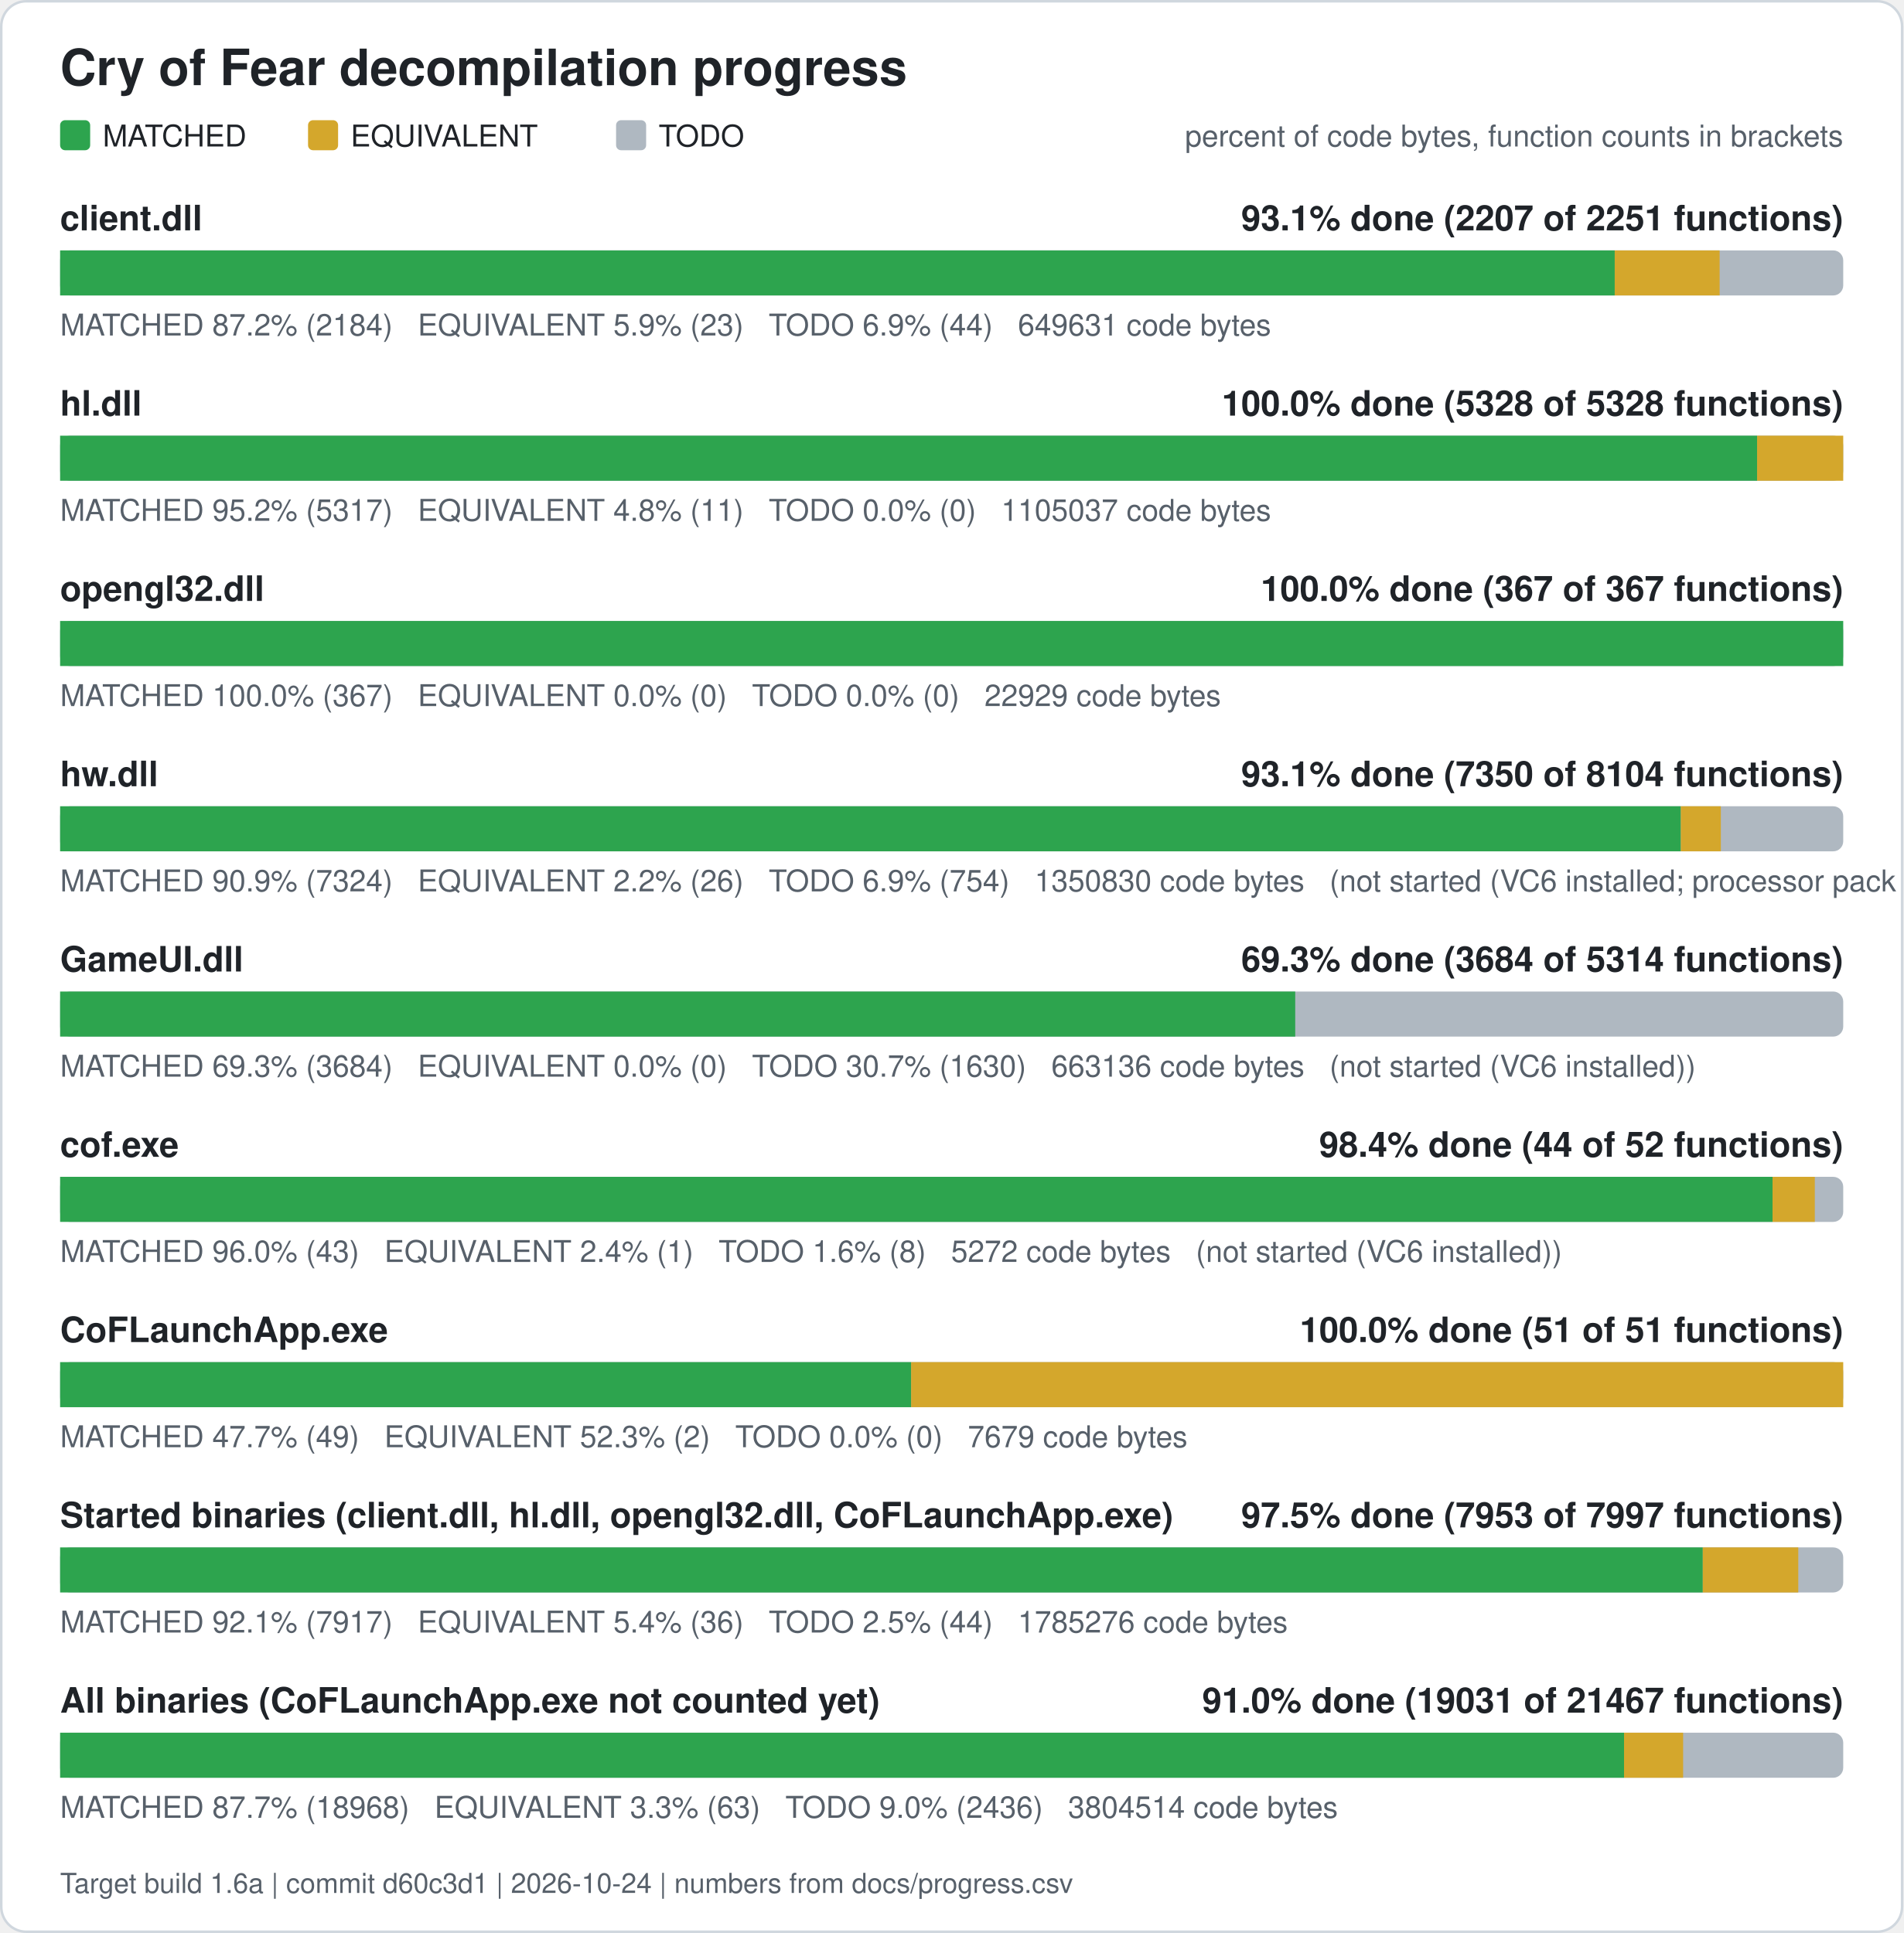
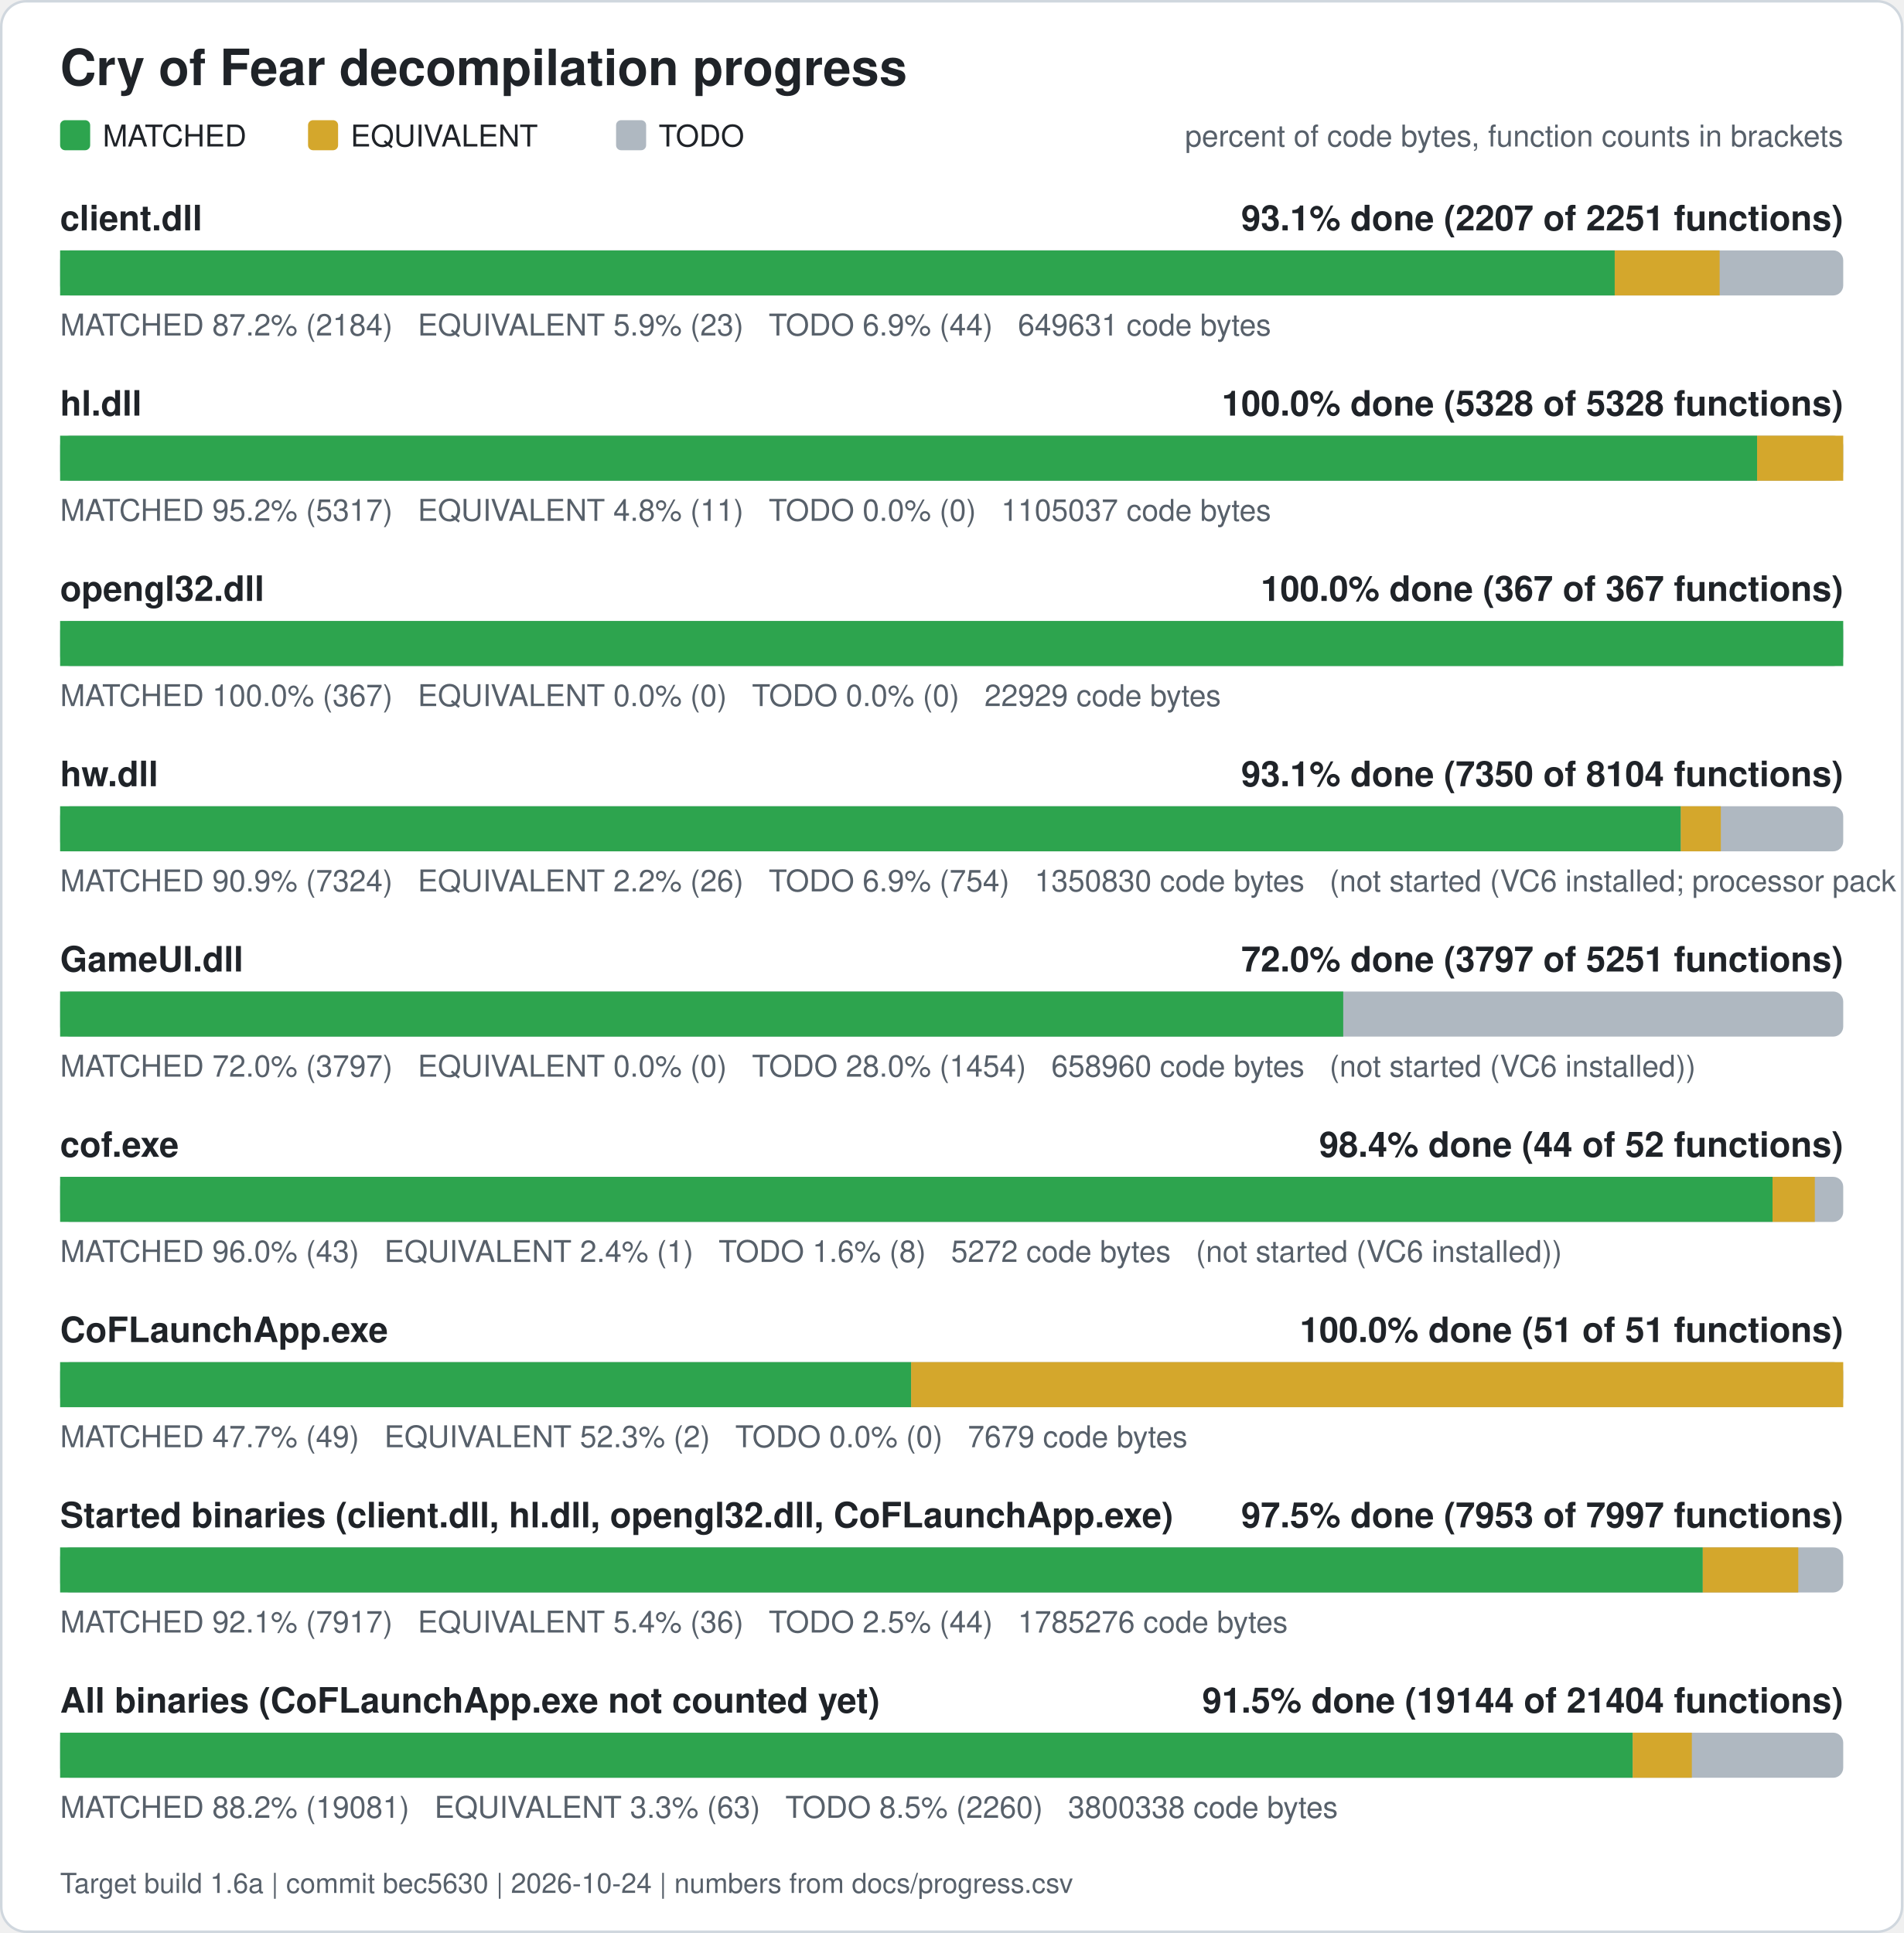
<svg xmlns="http://www.w3.org/2000/svg" width="760" height="772" viewBox="0 0 760 772" role="img" aria-label="Cry of Fear decompilation progress">
  <rect x="0.5" y="0.5" width="759" height="771" rx="10" fill="#ffffff" stroke="#d0d7de" />
  <text x="24" y="34" font-family="Segoe UI, Helvetica, Arial, sans-serif" font-size="20" font-weight="600" fill="#1f2328">Cry of Fear decompilation progress</text>
  <rect x="24" y="48" width="12" height="12" rx="2" fill="#2da44e" />
  <text x="41" y="58.5" font-family="Segoe UI, Helvetica, Arial, sans-serif" font-size="12" fill="#1f2328">MATCHED</text>
  <rect x="123" y="48" width="12" height="12" rx="2" fill="#d4a72c" />
  <text x="140" y="58.5" font-family="Segoe UI, Helvetica, Arial, sans-serif" font-size="12" fill="#1f2328">EQUIVALENT</text>
  <rect x="246" y="48" width="12" height="12" rx="2" fill="#afb8c1" />
  <text x="263" y="58.5" font-family="Segoe UI, Helvetica, Arial, sans-serif" font-size="12" fill="#1f2328">TODO</text>
  <text x="736" y="58.5" font-family="Segoe UI, Helvetica, Arial, sans-serif" font-size="12" fill="#57606a" text-anchor="end">percent of code bytes, function counts in brackets</text>
  <text x="24" y="92" font-family="Segoe UI, Helvetica, Arial, sans-serif" font-size="14" font-weight="600" fill="#1f2328">client.dll</text>
  <text x="736" y="92" font-family="Segoe UI, Helvetica, Arial, sans-serif" font-size="14" font-weight="600" fill="#1f2328" text-anchor="end">93.1% done (2207 of 2251 functions)</text>
  <rect x="24" y="100" width="712" height="18" rx="4" fill="#afb8c1" />
  <rect x="24.00" y="100" width="620.76" height="18" fill="#2da44e" />
  <rect x="644.76" y="100" width="41.89" height="18" fill="#d4a72c" />
  <text x="24" y="134" font-family="Segoe UI, Helvetica, Arial, sans-serif" font-size="12" fill="#57606a" xml:space="preserve">MATCHED 87.2% (2184)   EQUIVALENT 5.9% (23)   TODO 6.9% (44)   649631 code bytes</text>
  <text x="24" y="166" font-family="Segoe UI, Helvetica, Arial, sans-serif" font-size="14" font-weight="600" fill="#1f2328">hl.dll</text>
  <text x="736" y="166" font-family="Segoe UI, Helvetica, Arial, sans-serif" font-size="14" font-weight="600" fill="#1f2328" text-anchor="end">100.0% done (5328 of 5328 functions)</text>
  <rect x="24" y="174" width="712" height="18" rx="4" fill="#afb8c1" />
  <rect x="24.00" y="174" width="677.61" height="18" fill="#2da44e" />
  <rect x="701.61" y="174" width="34.39" height="18" fill="#d4a72c" />
  <text x="24" y="208" font-family="Segoe UI, Helvetica, Arial, sans-serif" font-size="12" fill="#57606a" xml:space="preserve">MATCHED 95.2% (5317)   EQUIVALENT 4.8% (11)   TODO 0.0% (0)   1105037 code bytes</text>
  <text x="24" y="240" font-family="Segoe UI, Helvetica, Arial, sans-serif" font-size="14" font-weight="600" fill="#1f2328">opengl32.dll</text>
  <text x="736" y="240" font-family="Segoe UI, Helvetica, Arial, sans-serif" font-size="14" font-weight="600" fill="#1f2328" text-anchor="end">100.0% done (367 of 367 functions)</text>
  <rect x="24" y="248" width="712" height="18" rx="4" fill="#afb8c1" />
  <rect x="24.00" y="248" width="712.00" height="18" fill="#2da44e" />
  <text x="24" y="282" font-family="Segoe UI, Helvetica, Arial, sans-serif" font-size="12" fill="#57606a" xml:space="preserve">MATCHED 100.0% (367)   EQUIVALENT 0.0% (0)   TODO 0.0% (0)   22929 code bytes</text>
  <text x="24" y="314" font-family="Segoe UI, Helvetica, Arial, sans-serif" font-size="14" font-weight="600" fill="#1f2328">hw.dll</text>
  <text x="736" y="314" font-family="Segoe UI, Helvetica, Arial, sans-serif" font-size="14" font-weight="600" fill="#1f2328" text-anchor="end">93.1% done (7350 of 8104 functions)</text>
  <rect x="24" y="322" width="712" height="18" rx="4" fill="#afb8c1" />
  <rect x="24.00" y="322" width="647.15" height="18" fill="#2da44e" />
  <rect x="671.15" y="322" width="15.98" height="18" fill="#d4a72c" />
  <text x="24" y="356" font-family="Segoe UI, Helvetica, Arial, sans-serif" font-size="12" fill="#57606a" xml:space="preserve">MATCHED 90.9% (7324)   EQUIVALENT 2.2% (26)   TODO 6.9% (754)   1350830 code bytes   (not started (VC6 installed; processor pack and VS 2005 objects need those compilers))</text>
  <text x="24" y="388" font-family="Segoe UI, Helvetica, Arial, sans-serif" font-size="14" font-weight="600" fill="#1f2328">GameUI.dll</text>
-   <text x="736" y="388" font-family="Segoe UI, Helvetica, Arial, sans-serif" font-size="14" font-weight="600" fill="#1f2328" text-anchor="end">69.3% done (3684 of 5314 functions)</text>
+   <text x="736" y="388" font-family="Segoe UI, Helvetica, Arial, sans-serif" font-size="14" font-weight="600" fill="#1f2328" text-anchor="end">72.0% done (3797 of 5251 functions)</text>
  <rect x="24" y="396" width="712" height="18" rx="4" fill="#afb8c1" />
-   <rect x="24.00" y="396" width="493.18" height="18" fill="#2da44e" />
-   <text x="24" y="430" font-family="Segoe UI, Helvetica, Arial, sans-serif" font-size="12" fill="#57606a" xml:space="preserve">MATCHED 69.3% (3684)   EQUIVALENT 0.0% (0)   TODO 30.7% (1630)   663136 code bytes   (not started (VC6 installed))</text>
+   <rect x="24.00" y="396" width="512.35" height="18" fill="#2da44e" />
+   <text x="24" y="430" font-family="Segoe UI, Helvetica, Arial, sans-serif" font-size="12" fill="#57606a" xml:space="preserve">MATCHED 72.0% (3797)   EQUIVALENT 0.0% (0)   TODO 28.0% (1454)   658960 code bytes   (not started (VC6 installed))</text>
  <text x="24" y="462" font-family="Segoe UI, Helvetica, Arial, sans-serif" font-size="14" font-weight="600" fill="#1f2328">cof.exe</text>
  <text x="736" y="462" font-family="Segoe UI, Helvetica, Arial, sans-serif" font-size="14" font-weight="600" fill="#1f2328" text-anchor="end">98.4% done (44 of 52 functions)</text>
  <rect x="24" y="470" width="712" height="18" rx="4" fill="#afb8c1" />
  <rect x="24.00" y="470" width="683.77" height="18" fill="#2da44e" />
  <rect x="707.77" y="470" width="16.88" height="18" fill="#d4a72c" />
  <text x="24" y="504" font-family="Segoe UI, Helvetica, Arial, sans-serif" font-size="12" fill="#57606a" xml:space="preserve">MATCHED 96.0% (43)   EQUIVALENT 2.4% (1)   TODO 1.6% (8)   5272 code bytes   (not started (VC6 installed))</text>
  <text x="24" y="536" font-family="Segoe UI, Helvetica, Arial, sans-serif" font-size="14" font-weight="600" fill="#1f2328">CoFLaunchApp.exe</text>
  <text x="736" y="536" font-family="Segoe UI, Helvetica, Arial, sans-serif" font-size="14" font-weight="600" fill="#1f2328" text-anchor="end">100.0% done (51 of 51 functions)</text>
  <rect x="24" y="544" width="712" height="18" rx="4" fill="#afb8c1" />
  <rect x="24.00" y="544" width="339.82" height="18" fill="#2da44e" />
  <rect x="363.82" y="544" width="372.18" height="18" fill="#d4a72c" />
  <text x="24" y="578" font-family="Segoe UI, Helvetica, Arial, sans-serif" font-size="12" fill="#57606a" xml:space="preserve">MATCHED 47.7% (49)   EQUIVALENT 52.3% (2)   TODO 0.0% (0)   7679 code bytes</text>
  <text x="24" y="610" font-family="Segoe UI, Helvetica, Arial, sans-serif" font-size="14" font-weight="600" fill="#1f2328">Started binaries (client.dll, hl.dll, opengl32.dll, CoFLaunchApp.exe)</text>
  <text x="736" y="610" font-family="Segoe UI, Helvetica, Arial, sans-serif" font-size="14" font-weight="600" fill="#1f2328" text-anchor="end">97.5% done (7953 of 7997 functions)</text>
  <rect x="24" y="618" width="712" height="18" rx="4" fill="#afb8c1" />
  <rect x="24.00" y="618" width="655.92" height="18" fill="#2da44e" />
  <rect x="679.92" y="618" width="38.13" height="18" fill="#d4a72c" />
  <text x="24" y="652" font-family="Segoe UI, Helvetica, Arial, sans-serif" font-size="12" fill="#57606a" xml:space="preserve">MATCHED 92.1% (7917)   EQUIVALENT 5.4% (36)   TODO 2.5% (44)   1785276 code bytes</text>
  <text x="24" y="684" font-family="Segoe UI, Helvetica, Arial, sans-serif" font-size="14" font-weight="600" fill="#1f2328">All binaries (CoFLaunchApp.exe not counted yet)</text>
-   <text x="736" y="684" font-family="Segoe UI, Helvetica, Arial, sans-serif" font-size="14" font-weight="600" fill="#1f2328" text-anchor="end">91.0% done (19031 of 21467 functions)</text>
+   <text x="736" y="684" font-family="Segoe UI, Helvetica, Arial, sans-serif" font-size="14" font-weight="600" fill="#1f2328" text-anchor="end">91.5% done (19144 of 21404 functions)</text>
  <rect x="24" y="692" width="712" height="18" rx="4" fill="#afb8c1" />
-   <rect x="24.00" y="692" width="624.48" height="18" fill="#2da44e" />
-   <rect x="648.48" y="692" width="23.59" height="18" fill="#d4a72c" />
-   <text x="24" y="726" font-family="Segoe UI, Helvetica, Arial, sans-serif" font-size="12" fill="#57606a" xml:space="preserve">MATCHED 87.7% (18968)   EQUIVALENT 3.3% (63)   TODO 9.0% (2436)   3804514 code bytes</text>
-   <text x="24" y="756" font-family="Segoe UI, Helvetica, Arial, sans-serif" font-size="11" fill="#57606a">Target build 1.6a | commit d60c3d1 | 2026-10-24 | numbers from docs/progress.csv</text>
+   <rect x="24.00" y="692" width="627.94" height="18" fill="#2da44e" />
+   <rect x="651.94" y="692" width="23.61" height="18" fill="#d4a72c" />
+   <text x="24" y="726" font-family="Segoe UI, Helvetica, Arial, sans-serif" font-size="12" fill="#57606a" xml:space="preserve">MATCHED 88.2% (19081)   EQUIVALENT 3.3% (63)   TODO 8.5% (2260)   3800338 code bytes</text>
+   <text x="24" y="756" font-family="Segoe UI, Helvetica, Arial, sans-serif" font-size="11" fill="#57606a">Target build 1.6a | commit bec5630 | 2026-10-24 | numbers from docs/progress.csv</text>
</svg>
